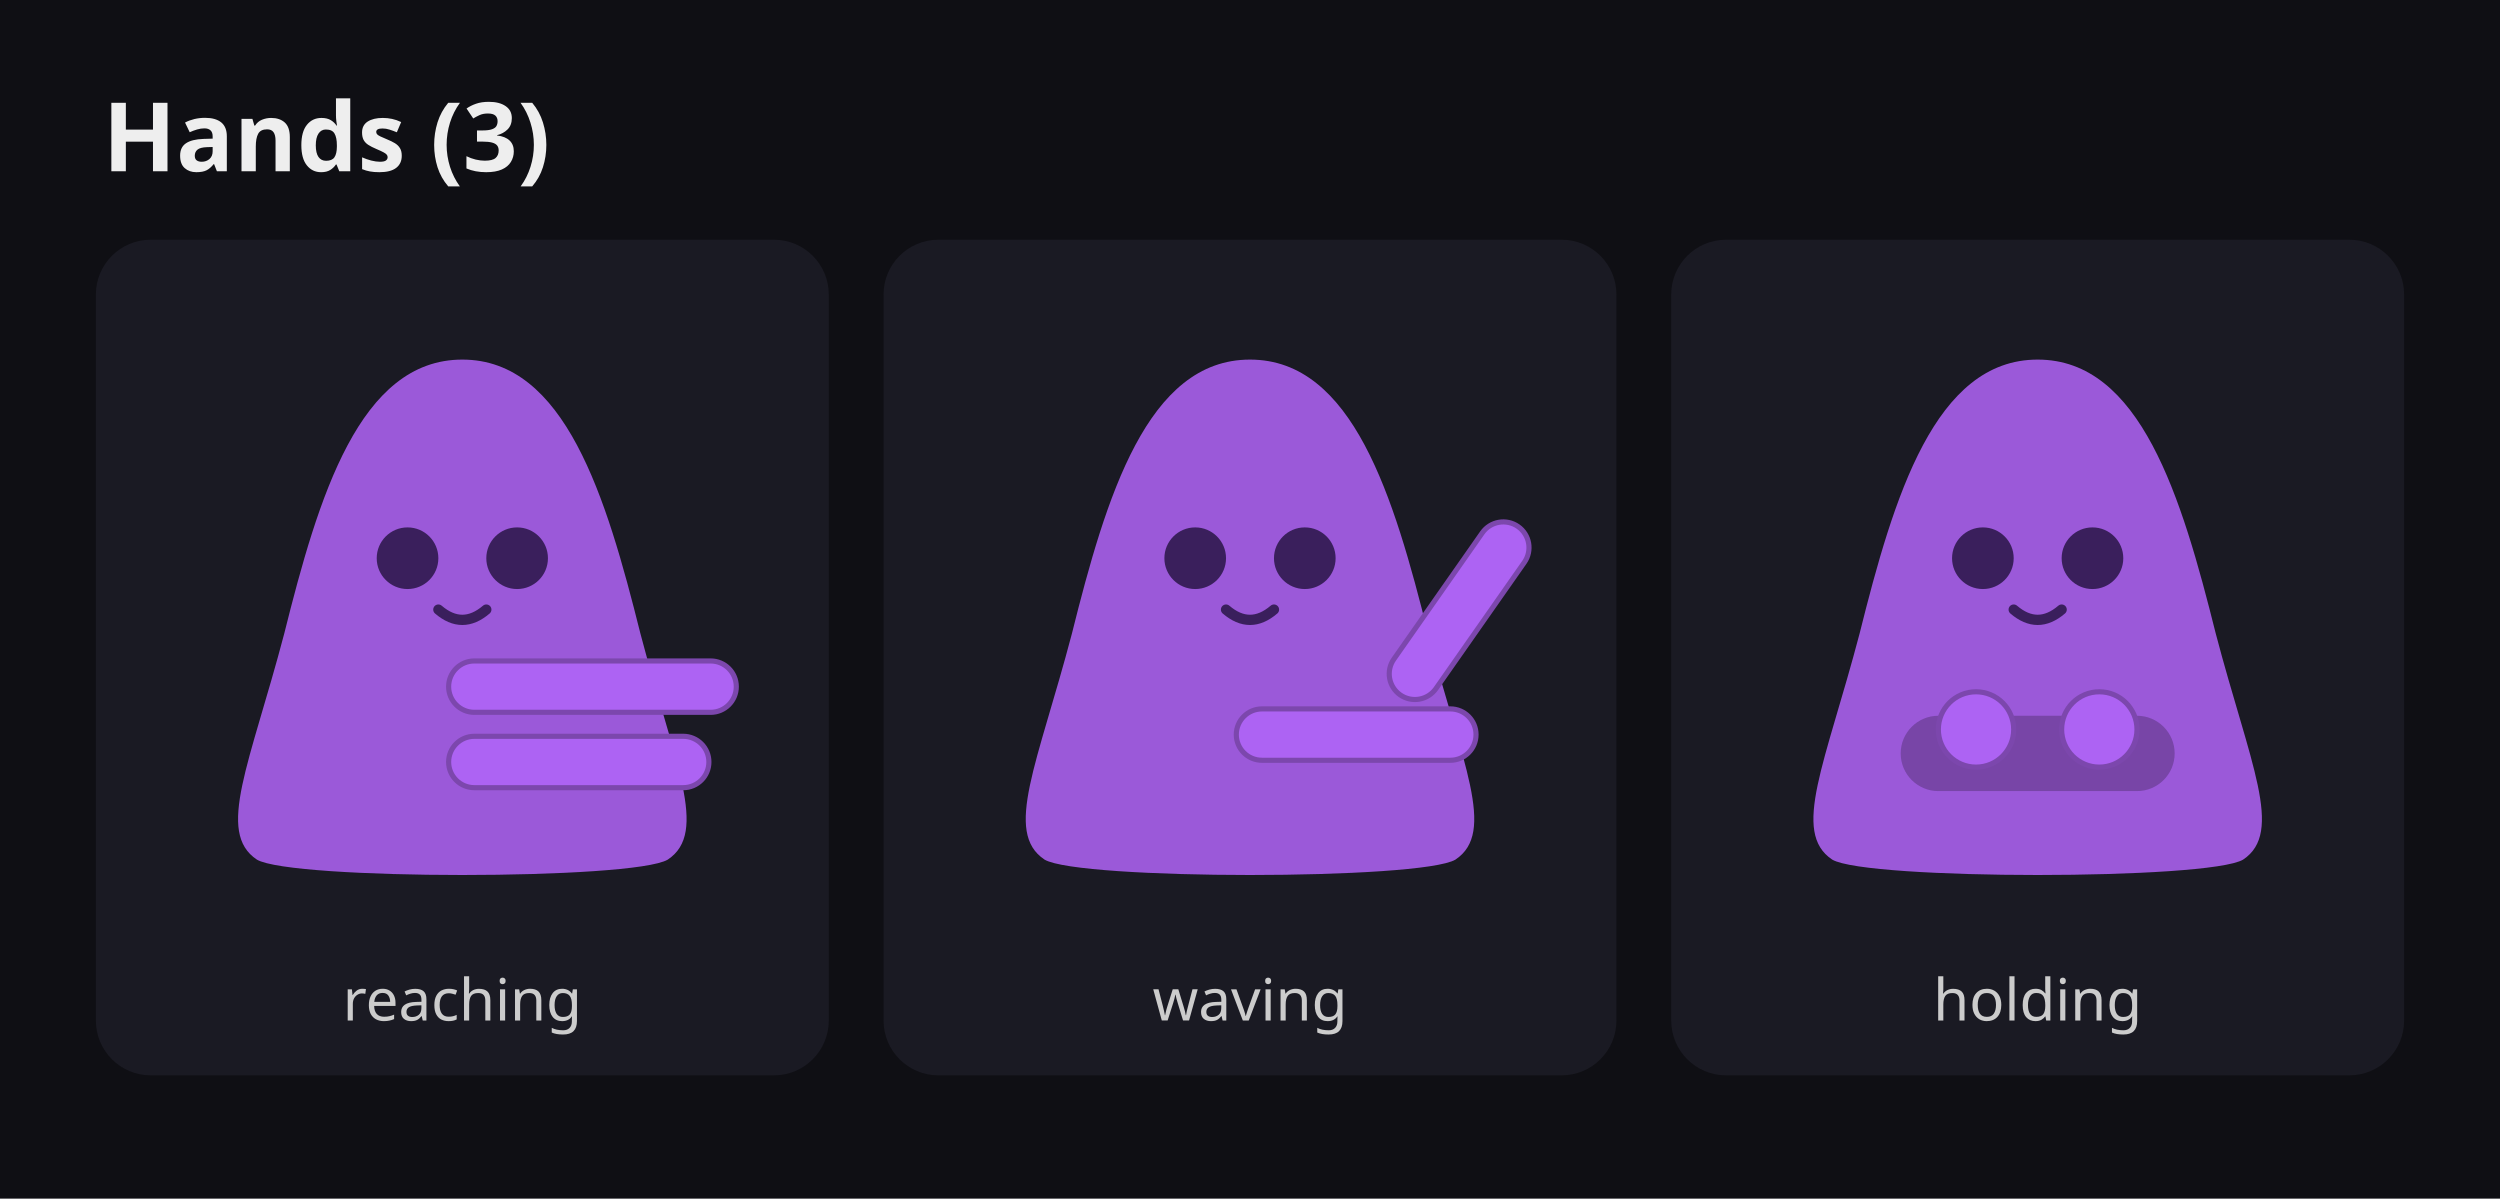
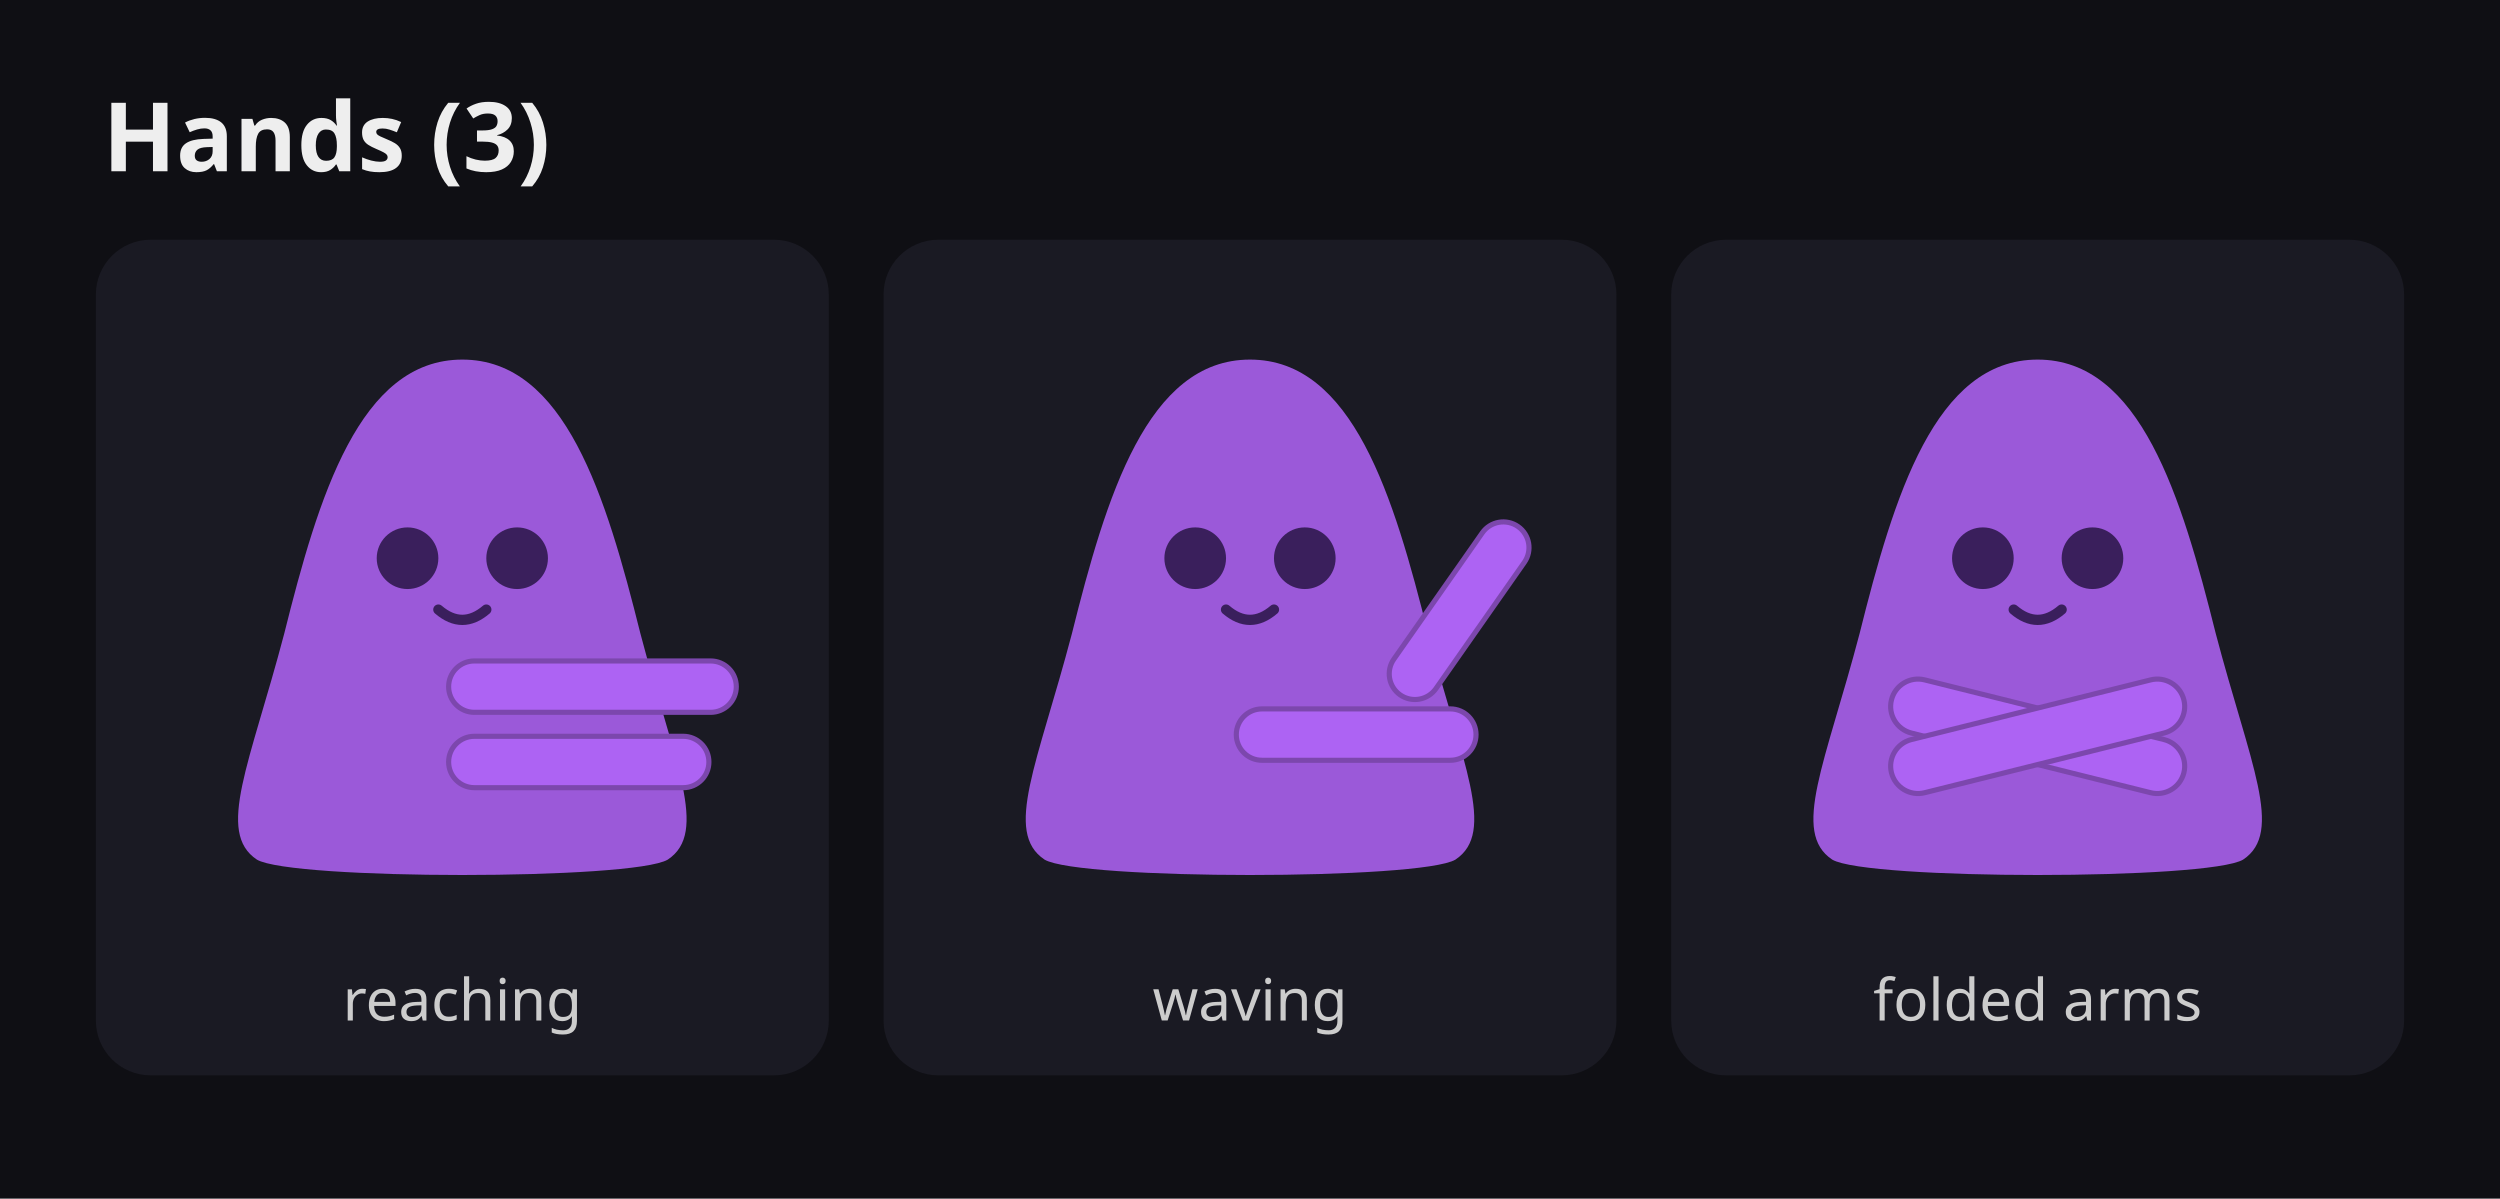
<svg xmlns="http://www.w3.org/2000/svg" width="730" height="350">
  <rect width="100%" height="100%" fill="#0f0f14" />
  <text x="30" y="50" font-family="Asap" font-size="28" font-weight="700" fill="#eee">Hands (3)</text>
  <rect x="28" y="70" width="214" height="244" rx="16" fill="#1a1a23" />
  <g transform="translate(35 75)">
    <g id="body">
      <path d="M100 30 C130 30 142 70 152 110 C162 148 172 168 160 176 C150 182 50 182 40 176 C28 168 38 148 48 110 C58 70 70 30 100 30Z" fill="#9b59d9" />
    </g>
    <g id="eyes">
      <circle cx="84" cy="88" r="9" fill="#3a1f5c" />
      <circle cx="116" cy="88" r="9" fill="#3a1f5c" />
      <path d="M93 103 q7 6 14 0" stroke="#3a1f5c" stroke-width="3" fill="none" stroke-linecap="round" />
    </g>
    <g id="hands">
      <rect x="96" y="118" width="84" height="15" rx="7.5" fill="#ad63f3" stroke="#7c47ad" stroke-width="1.5" />
      <rect x="96" y="140" width="76" height="15" rx="7.5" fill="#ad63f3" stroke="#7c47ad" stroke-width="1.5" />
    </g>
    <g id="accessory" />
  </g>
  <text x="135.0" y="298" text-anchor="middle" font-family="Asap" font-size="17" fill="#ccc">reaching</text>
  <rect x="258" y="70" width="214" height="244" rx="16" fill="#1a1a23" />
  <g transform="translate(265 75)">
    <g id="body">
      <path d="M100 30 C130 30 142 70 152 110 C162 148 172 168 160 176 C150 182 50 182 40 176 C28 168 38 148 48 110 C58 70 70 30 100 30Z" fill="#9b59d9" />
    </g>
    <g id="eyes">
      <circle cx="84" cy="88" r="9" fill="#3a1f5c" />
      <circle cx="116" cy="88" r="9" fill="#3a1f5c" />
      <path d="M93 103 q7 6 14 0" stroke="#3a1f5c" stroke-width="3" fill="none" stroke-linecap="round" />
    </g>
    <g id="hands">
      <rect x="96" y="132" width="70" height="15" rx="7.5" fill="#ad63f3" stroke="#7c47ad" stroke-width="1.5" />
      <g transform="rotate(-55 150 120)">
        <rect x="140" y="112" width="60" height="15" rx="7.5" fill="#ad63f3" stroke="#7c47ad" stroke-width="1.5" />
      </g>
    </g>
    <g id="accessory" />
  </g>
  <text x="365.0" y="298" text-anchor="middle" font-family="Asap" font-size="17" fill="#ccc">waving</text>
  <rect x="488" y="70" width="214" height="244" rx="16" fill="#1a1a23" />
  <g transform="translate(495 75)">
    <g id="body">
      <path d="M100 30 C130 30 142 70 152 110 C162 148 172 168 160 176 C150 182 50 182 40 176 C28 168 38 148 48 110 C58 70 70 30 100 30Z" fill="#9b59d9" />
    </g>
    <g id="eyes">
      <circle cx="84" cy="88" r="9" fill="#3a1f5c" />
      <circle cx="116" cy="88" r="9" fill="#3a1f5c" />
      <path d="M93 103 q7 6 14 0" stroke="#3a1f5c" stroke-width="3" fill="none" stroke-linecap="round" />
    </g>
    <g id="hands">
-       <rect x="60" y="134" width="80" height="22" rx="11" fill="#7442a2" opacity=".9" />
-       <circle cx="82" cy="138" r="11" fill="#ad63f3" stroke="#7c47ad" stroke-width="1.5" />
-       <circle cx="118" cy="138" r="11" fill="#ad63f3" stroke="#7c47ad" stroke-width="1.5" />
+       <g transform="rotate(14 100 140)">
+         <rect x="56" y="132" width="88" height="16" rx="8" fill="#ad63f3" stroke="#7c47ad" stroke-width="1.5" />
+       </g>
+       <g transform="rotate(-14 100 140)">
+         <rect x="56" y="132" width="88" height="16" rx="8" fill="#ad63f3" stroke="#7c47ad" stroke-width="1.5" />
+       </g>
    </g>
    <g id="accessory" />
  </g>
-   <text x="595.0" y="298" text-anchor="middle" font-family="Asap" font-size="17" fill="#ccc">holding</text>
+   <text x="595.0" y="298" text-anchor="middle" font-family="Asap" font-size="17" fill="#ccc">folded arms</text>
</svg>
